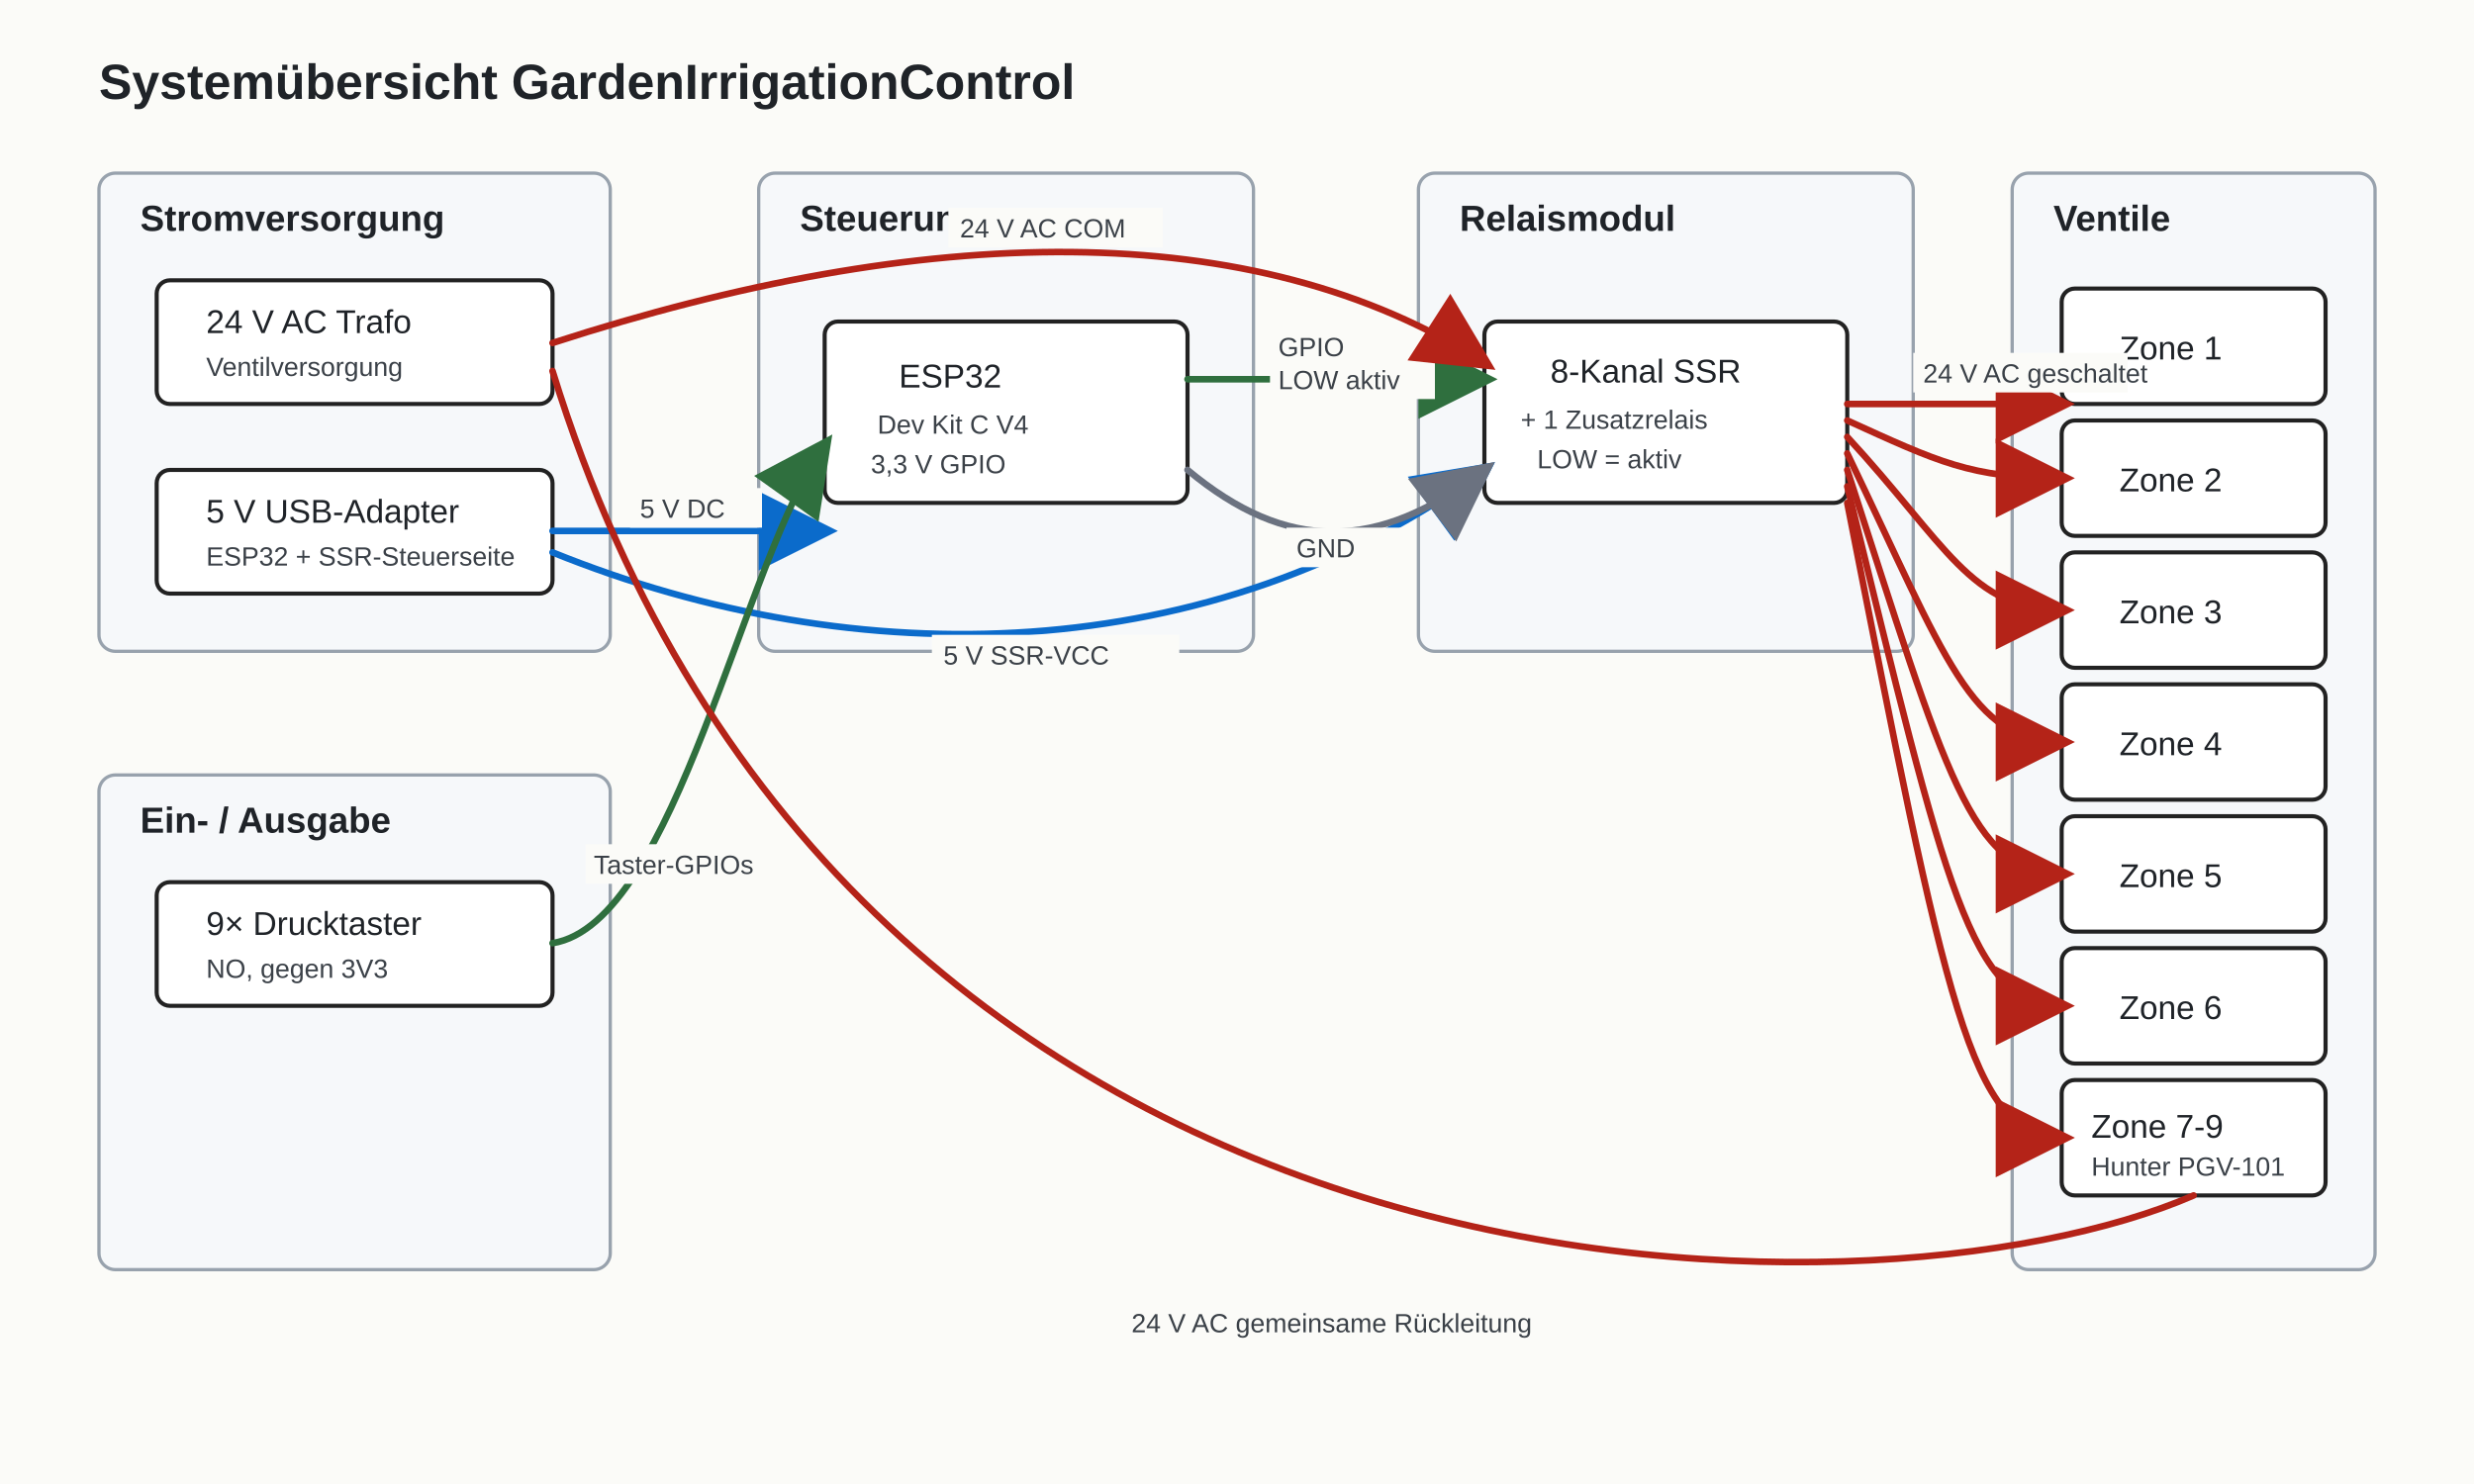
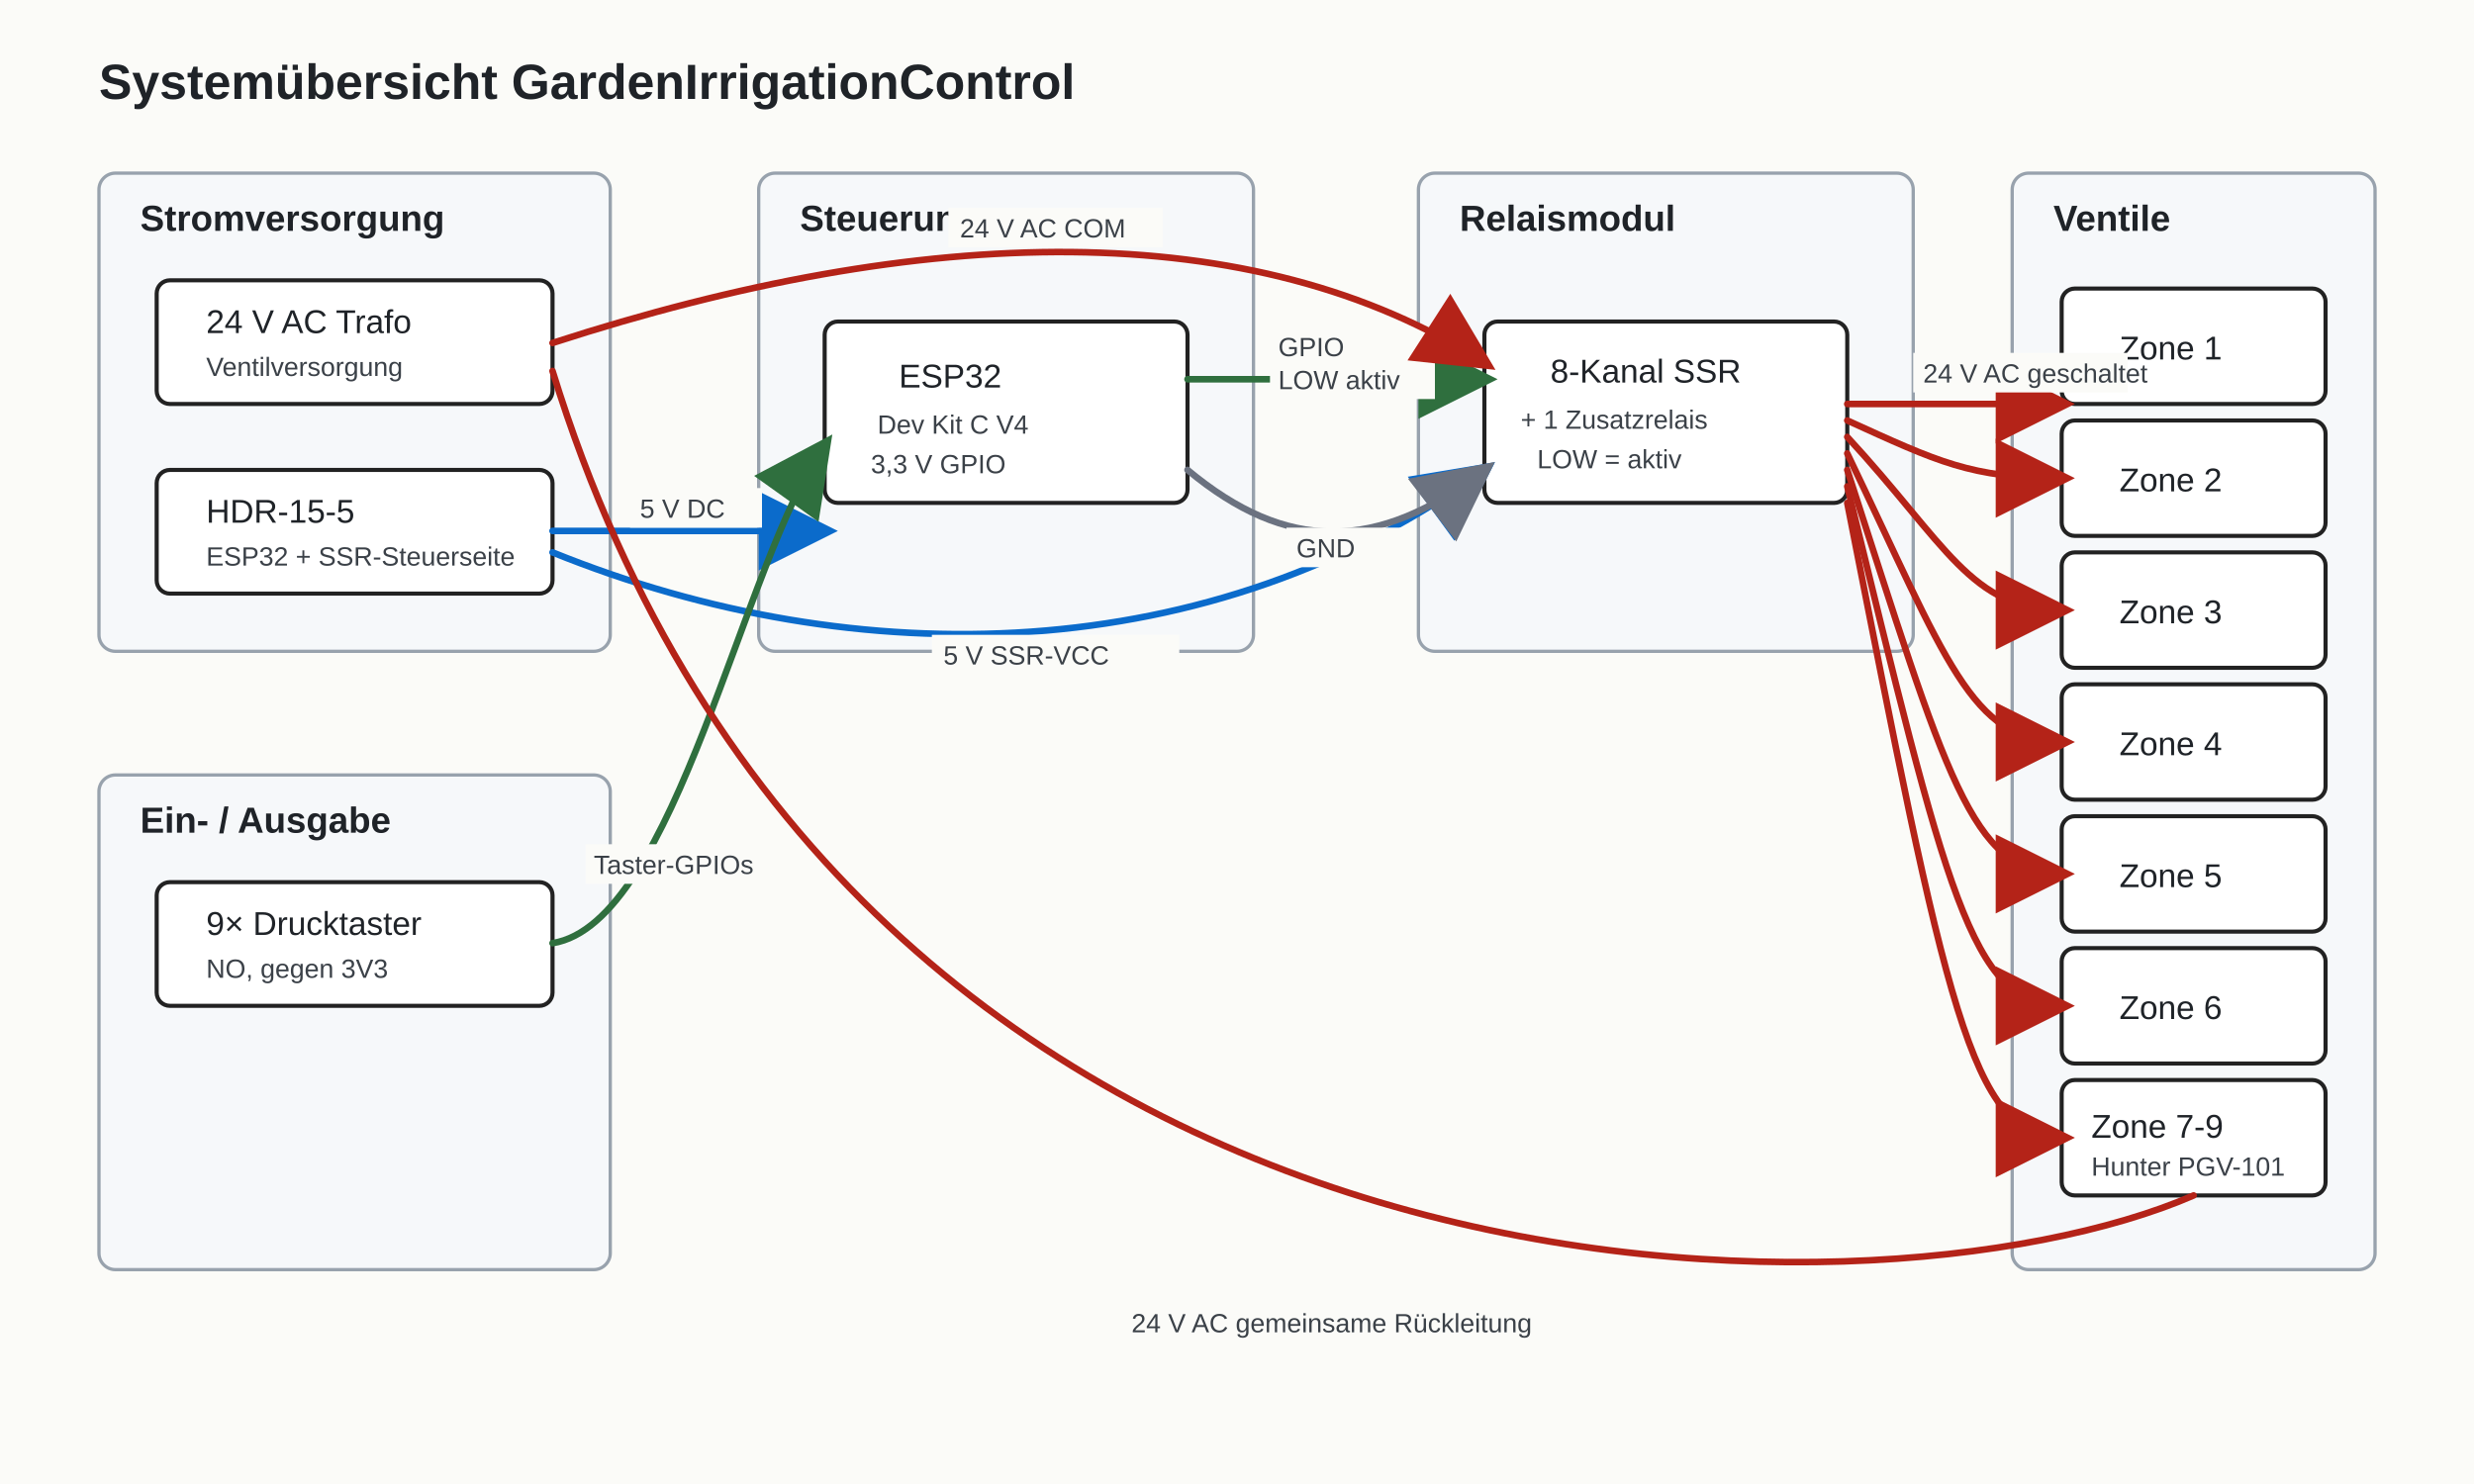
<svg xmlns="http://www.w3.org/2000/svg" width="1500" height="900" viewBox="0 0 1500 900" role="img" aria-labelledby="title desc">
  <defs>
    <style>
      .bg { fill: #fbfbf8; }
      .box { fill: #ffffff; stroke: #222; stroke-width: 2.5; rx: 8; }
      .group { fill: #f6f8fa; stroke: #98a2ad; stroke-width: 2; rx: 10; }
      .title { font-family: Arial, Helvetica, sans-serif; font-size: 30px; font-weight: 700; fill: #1f2328; }
      .group-title { font-family: Arial, Helvetica, sans-serif; font-size: 22px; font-weight: 700; fill: #1f2328; }
      .text { font-family: Arial, Helvetica, sans-serif; font-size: 20px; fill: #1f2328; }
      .small { font-family: Arial, Helvetica, sans-serif; font-size: 16px; fill: #3b4148; }
      .wire5 { stroke: #0b6bcb; stroke-width: 4; fill: none; stroke-linecap: round; stroke-linejoin: round; }
      .wire24 { stroke: #b42318; stroke-width: 4; fill: none; stroke-linecap: round; stroke-linejoin: round; }
      .wireio { stroke: #2f6f3e; stroke-width: 4; fill: none; stroke-linecap: round; stroke-linejoin: round; }
      .wiregnd { stroke: #6b7280; stroke-width: 4; fill: none; stroke-linecap: round; stroke-linejoin: round; }
      .label-bg { fill: #fbfbf8; stroke: none; }
    </style>
    <marker id="arrow5" markerWidth="12" markerHeight="12" refX="10" refY="6" orient="auto" markerUnits="strokeWidth">
      <path d="M 0 0 L 12 6 L 0 12 z" fill="#0b6bcb" />
    </marker>
    <marker id="arrow24" markerWidth="12" markerHeight="12" refX="10" refY="6" orient="auto" markerUnits="strokeWidth">
      <path d="M 0 0 L 12 6 L 0 12 z" fill="#b42318" />
    </marker>
    <marker id="arrowio" markerWidth="12" markerHeight="12" refX="10" refY="6" orient="auto" markerUnits="strokeWidth">
      <path d="M 0 0 L 12 6 L 0 12 z" fill="#2f6f3e" />
    </marker>
    <marker id="arrowgnd" markerWidth="12" markerHeight="12" refX="10" refY="6" orient="auto" markerUnits="strokeWidth">
      <path d="M 0 0 L 12 6 L 0 12 z" fill="#6b7280" />
    </marker>
  </defs>
  <rect class="bg" width="1500" height="900" />
  <text class="title" x="60" y="60">Systemübersicht GardenIrrigationControl</text>
  <rect class="group" x="60" y="105" width="310" height="290" />
  <text class="group-title" x="85" y="140">Stromversorgung</text>
  <rect class="group" x="460" y="105" width="300" height="290" />
  <text class="group-title" x="485" y="140">Steuerung</text>
  <rect class="group" x="60" y="470" width="310" height="300" />
  <text class="group-title" x="85" y="505">Ein- / Ausgabe</text>
  <rect class="group" x="860" y="105" width="300" height="290" />
  <text class="group-title" x="885" y="140">Relaismodul</text>
  <rect class="group" x="1220" y="105" width="220" height="665" />
  <text class="group-title" x="1245" y="140">Ventile</text>
  <rect class="box" x="95" y="170" width="240" height="75" />
  <text class="text" x="125" y="202">24 V AC Trafo</text>
  <text class="small" x="125" y="228">Ventilversorgung</text>
  <rect class="box" x="95" y="285" width="240" height="75" />
-   <text class="text" x="125" y="317">5 V USB-Adapter</text>
+   <text class="text" x="125" y="317">HDR-15-5</text>
  <text class="small" x="125" y="343">ESP32 + SSR-Steuerseite</text>
  <rect class="box" x="500" y="195" width="220" height="110" />
  <text class="text" x="545" y="235">ESP32</text>
  <text class="small" x="532" y="263">Dev Kit C V4</text>
  <text class="small" x="528" y="287">3,3 V GPIO</text>
  <rect class="box" x="95" y="535" width="240" height="75" />
  <text class="text" x="125" y="567">9× Drucktaster</text>
  <text class="small" x="125" y="593">NO, gegen 3V3</text>
  <rect class="box" x="900" y="195" width="220" height="110" />
  <text class="text" x="940" y="232">8-Kanal SSR</text>
  <text class="small" x="922" y="260">+ 1 Zusatzrelais</text>
  <text class="small" x="932" y="284">LOW = aktiv</text>
  <rect class="box" x="1250" y="175" width="160" height="70" />
  <text class="text" x="1285" y="218">Zone 1</text>
  <rect class="box" x="1250" y="255" width="160" height="70" />
  <text class="text" x="1285" y="298">Zone 2</text>
  <rect class="box" x="1250" y="335" width="160" height="70" />
  <text class="text" x="1285" y="378">Zone 3</text>
  <rect class="box" x="1250" y="415" width="160" height="70" />
  <text class="text" x="1285" y="458">Zone 4</text>
  <rect class="box" x="1250" y="495" width="160" height="70" />
  <text class="text" x="1285" y="538">Zone 5</text>
  <rect class="box" x="1250" y="575" width="160" height="70" />
  <text class="text" x="1285" y="618">Zone 6</text>
  <rect class="box" x="1250" y="655" width="160" height="70" />
  <text class="text" x="1268" y="690">Zone 7-9</text>
  <text class="small" x="1268" y="713">Hunter PGV-101</text>
  <path class="wire5" d="M335 322 H500" marker-end="url(#arrow5)" />
  <rect class="label-bg" x="382" y="296" width="80" height="24" />
  <text class="small" x="388" y="314">5 V DC</text>
  <path class="wire5" d="M335 335 C520 410 735 405 900 285" marker-end="url(#arrow5)" />
  <rect class="label-bg" x="565" y="385" width="150" height="24" />
  <text class="small" x="572" y="403">5 V SSR-VCC</text>
  <path class="wireio" d="M720 230 H900" marker-end="url(#arrowio)" />
  <rect class="label-bg" x="770" y="198" width="100" height="44" />
  <text class="small" x="775" y="216">GPIO</text>
  <text class="small" x="775" y="236">LOW aktiv</text>
  <path class="wireio" d="M335 572 C410 560 450 340 500 270" marker-end="url(#arrowio)" />
  <rect class="label-bg" x="355" y="512" width="125" height="24" />
  <text class="small" x="360" y="530">Taster-GPIOs</text>
  <path class="wire24" d="M335 208 C560 135 760 130 900 220" marker-end="url(#arrow24)" />
  <rect class="label-bg" x="575" y="126" width="130" height="24" />
  <text class="small" x="582" y="144">24 V AC COM</text>
  <path class="wire24" d="M1120 245 H1250" marker-end="url(#arrow24)" />
  <path class="wire24" d="M1120 255 C1175 280 1195 290 1250 290" marker-end="url(#arrow24)" />
  <path class="wire24" d="M1120 265 C1180 330 1195 370 1250 370" marker-end="url(#arrow24)" />
  <path class="wire24" d="M1120 275 C1180 400 1195 450 1250 450" marker-end="url(#arrow24)" />
  <path class="wire24" d="M1120 285 C1180 470 1195 530 1250 530" marker-end="url(#arrow24)" />
  <path class="wire24" d="M1120 295 C1180 540 1195 610 1250 610" marker-end="url(#arrow24)" />
  <path class="wire24" d="M1120 305 C1180 610 1195 690 1250 690" marker-end="url(#arrow24)" />
  <rect class="label-bg" x="1160" y="214" width="130" height="24" />
  <text class="small" x="1166" y="232">24 V AC geschaltet</text>
  <path class="wire24" d="M335 225 C515 810 1135 810 1330 725" />
  <rect class="label-bg" x="680" y="790" width="245" height="24" />
  <text class="small" x="686" y="808">24 V AC gemeinsame Rückleitung</text>
  <path class="wiregnd" d="M720 285 C780 335 835 335 900 285" marker-end="url(#arrowgnd)" />
  <rect class="label-bg" x="780" y="320" width="75" height="24" />
  <text class="small" x="786" y="338">GND</text>
</svg>
